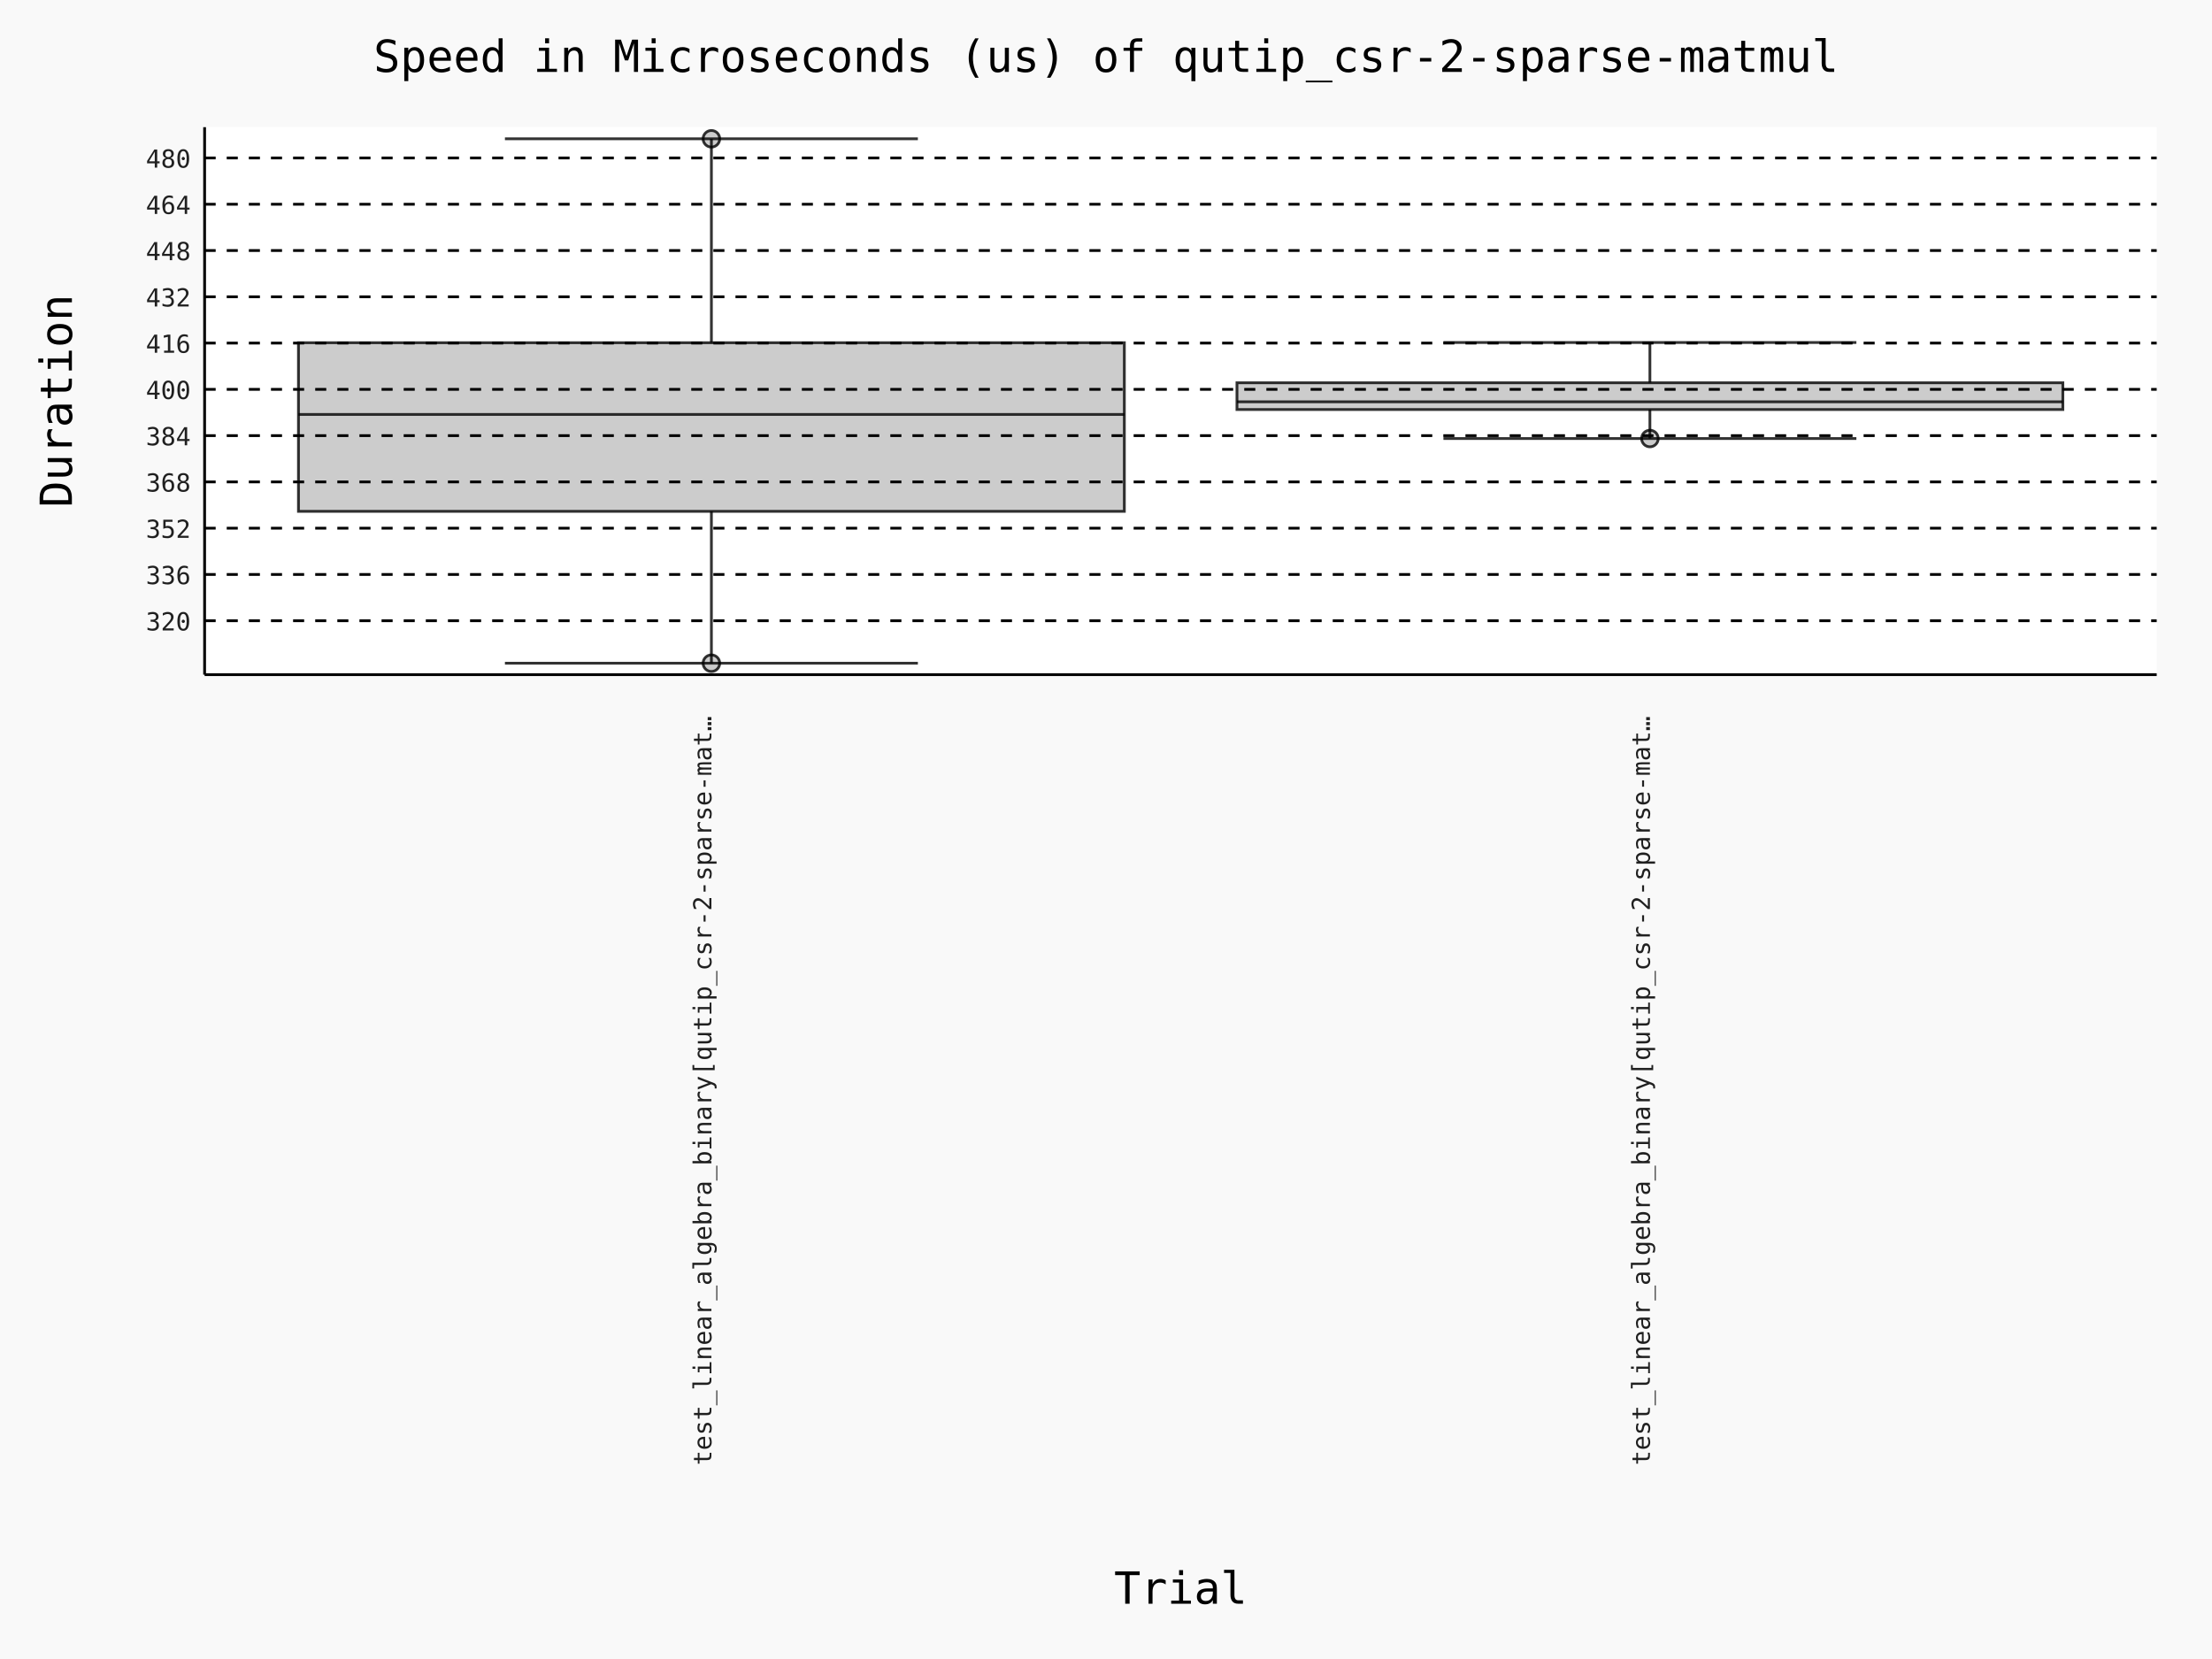
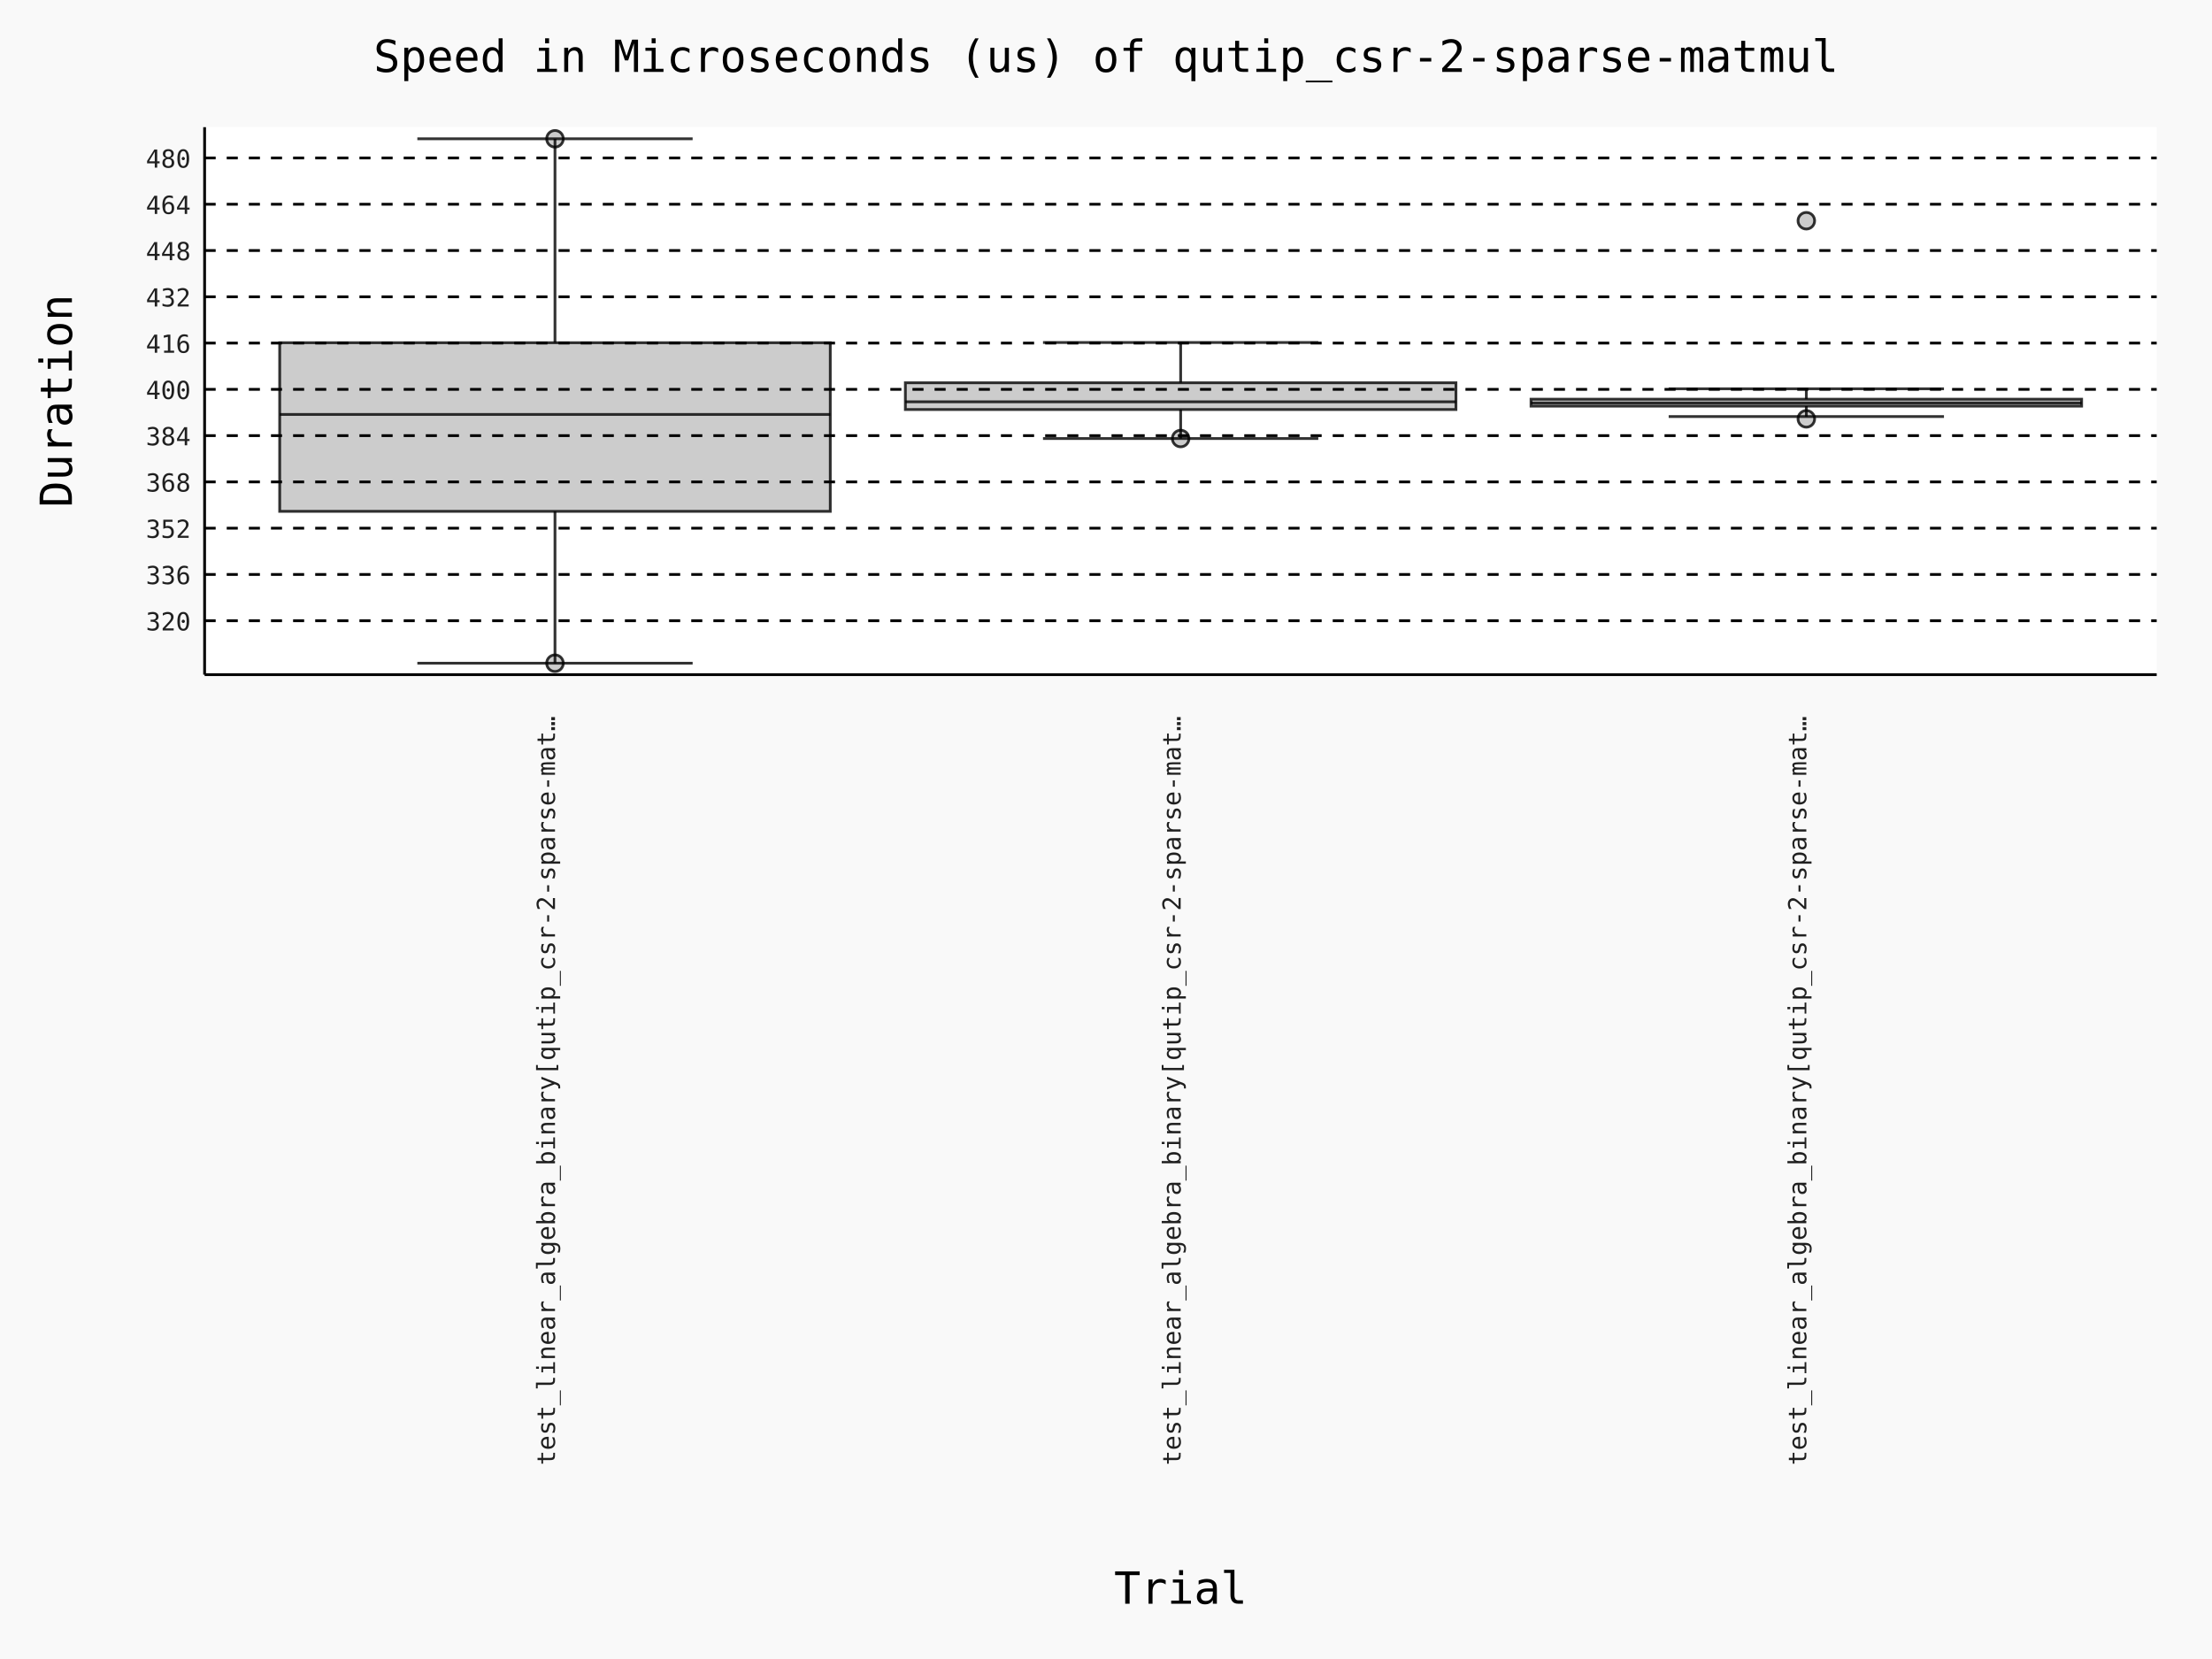
- <svg xmlns="http://www.w3.org/2000/svg" id="chart-cb21f14d-ebba-42c8-ab1a-15f5e761a05f" class="pygal-chart" viewBox="0 0 800 600">
+ <svg xmlns="http://www.w3.org/2000/svg" id="chart-565c8616-da48-42f0-be1f-63518b43bbc5" class="pygal-chart" viewBox="0 0 800 600">
  <defs>
-     <style type="text/css">#chart-cb21f14d-ebba-42c8-ab1a-15f5e761a05f{-webkit-user-select:none;-webkit-font-smoothing:antialiased;font-family:Consolas,"Deja Vu Sans Mono","Bitstream Vera Sans Mono","Courier New",monospace}#chart-cb21f14d-ebba-42c8-ab1a-15f5e761a05f .title{font-family:Consolas,"Deja Vu Sans Mono","Bitstream Vera Sans Mono","Courier New",monospace;font-size:16px}#chart-cb21f14d-ebba-42c8-ab1a-15f5e761a05f .legends .legend text{font-family:Consolas,"Deja Vu Sans Mono","Bitstream Vera Sans Mono","Courier New",monospace;font-size:14px}#chart-cb21f14d-ebba-42c8-ab1a-15f5e761a05f .axis text{font-family:Consolas,"Deja Vu Sans Mono","Bitstream Vera Sans Mono","Courier New",monospace;font-size:10px}#chart-cb21f14d-ebba-42c8-ab1a-15f5e761a05f .axis text.major{font-family:Consolas,"Deja Vu Sans Mono","Bitstream Vera Sans Mono","Courier New",monospace;font-size:10px}#chart-cb21f14d-ebba-42c8-ab1a-15f5e761a05f .text-overlay text.value{font-family:Consolas,"Deja Vu Sans Mono","Bitstream Vera Sans Mono","Courier New",monospace;font-size:16px}#chart-cb21f14d-ebba-42c8-ab1a-15f5e761a05f .text-overlay text.label{font-family:Consolas,"Deja Vu Sans Mono","Bitstream Vera Sans Mono","Courier New",monospace;font-size:10px}#chart-cb21f14d-ebba-42c8-ab1a-15f5e761a05f .tooltip{font-family:Consolas,"Deja Vu Sans Mono","Bitstream Vera Sans Mono","Courier New",monospace;font-size:14px}#chart-cb21f14d-ebba-42c8-ab1a-15f5e761a05f text.no_data{font-family:Consolas,"Deja Vu Sans Mono","Bitstream Vera Sans Mono","Courier New",monospace;font-size:64px}
- #chart-cb21f14d-ebba-42c8-ab1a-15f5e761a05f{background-color:rgba(249,249,249,1)}#chart-cb21f14d-ebba-42c8-ab1a-15f5e761a05f path,#chart-cb21f14d-ebba-42c8-ab1a-15f5e761a05f line,#chart-cb21f14d-ebba-42c8-ab1a-15f5e761a05f rect,#chart-cb21f14d-ebba-42c8-ab1a-15f5e761a05f circle{-webkit-transition:150ms;-moz-transition:150ms;transition:150ms}#chart-cb21f14d-ebba-42c8-ab1a-15f5e761a05f .graph &gt; .background{fill:rgba(249,249,249,1)}#chart-cb21f14d-ebba-42c8-ab1a-15f5e761a05f .plot &gt; .background{fill:rgba(255,255,255,1)}#chart-cb21f14d-ebba-42c8-ab1a-15f5e761a05f .graph{fill:rgba(0,0,0,.87)}#chart-cb21f14d-ebba-42c8-ab1a-15f5e761a05f text.no_data{fill:rgba(0,0,0,1)}#chart-cb21f14d-ebba-42c8-ab1a-15f5e761a05f .title{fill:rgba(0,0,0,1)}#chart-cb21f14d-ebba-42c8-ab1a-15f5e761a05f .legends .legend text{fill:rgba(0,0,0,.87)}#chart-cb21f14d-ebba-42c8-ab1a-15f5e761a05f .legends .legend:hover text{fill:rgba(0,0,0,1)}#chart-cb21f14d-ebba-42c8-ab1a-15f5e761a05f .axis .line{stroke:rgba(0,0,0,1)}#chart-cb21f14d-ebba-42c8-ab1a-15f5e761a05f .axis .guide.line{stroke:rgba(0,0,0,.54)}#chart-cb21f14d-ebba-42c8-ab1a-15f5e761a05f .axis .major.line{stroke:rgba(0,0,0,.87)}#chart-cb21f14d-ebba-42c8-ab1a-15f5e761a05f .axis text.major{fill:rgba(0,0,0,1)}#chart-cb21f14d-ebba-42c8-ab1a-15f5e761a05f .axis.y .guides:hover .guide.line,#chart-cb21f14d-ebba-42c8-ab1a-15f5e761a05f .line-graph .axis.x .guides:hover .guide.line,#chart-cb21f14d-ebba-42c8-ab1a-15f5e761a05f .stackedline-graph .axis.x .guides:hover .guide.line,#chart-cb21f14d-ebba-42c8-ab1a-15f5e761a05f .xy-graph .axis.x .guides:hover .guide.line{stroke:rgba(0,0,0,1)}#chart-cb21f14d-ebba-42c8-ab1a-15f5e761a05f .axis .guides:hover text{fill:rgba(0,0,0,1)}#chart-cb21f14d-ebba-42c8-ab1a-15f5e761a05f .reactive{fill-opacity:.7;stroke-opacity:.8;stroke-width:1}#chart-cb21f14d-ebba-42c8-ab1a-15f5e761a05f .ci{stroke:rgba(0,0,0,.87)}#chart-cb21f14d-ebba-42c8-ab1a-15f5e761a05f .reactive.active,#chart-cb21f14d-ebba-42c8-ab1a-15f5e761a05f .active .reactive{fill-opacity:.8;stroke-opacity:.9;stroke-width:4}#chart-cb21f14d-ebba-42c8-ab1a-15f5e761a05f .ci .reactive.active{stroke-width:1.5}#chart-cb21f14d-ebba-42c8-ab1a-15f5e761a05f .series text{fill:rgba(0,0,0,1)}#chart-cb21f14d-ebba-42c8-ab1a-15f5e761a05f .tooltip rect{fill:rgba(255,255,255,1);stroke:rgba(0,0,0,1);-webkit-transition:opacity 150ms;-moz-transition:opacity 150ms;transition:opacity 150ms}#chart-cb21f14d-ebba-42c8-ab1a-15f5e761a05f .tooltip .label{fill:rgba(0,0,0,.87)}#chart-cb21f14d-ebba-42c8-ab1a-15f5e761a05f .tooltip .label{fill:rgba(0,0,0,.87)}#chart-cb21f14d-ebba-42c8-ab1a-15f5e761a05f .tooltip .legend{font-size:.8em;fill:rgba(0,0,0,.54)}#chart-cb21f14d-ebba-42c8-ab1a-15f5e761a05f .tooltip .x_label{font-size:.6em;fill:rgba(0,0,0,1)}#chart-cb21f14d-ebba-42c8-ab1a-15f5e761a05f .tooltip .xlink{font-size:.5em;text-decoration:underline}#chart-cb21f14d-ebba-42c8-ab1a-15f5e761a05f .tooltip .value{font-size:1.5em}#chart-cb21f14d-ebba-42c8-ab1a-15f5e761a05f .bound{font-size:.5em}#chart-cb21f14d-ebba-42c8-ab1a-15f5e761a05f .max-value{font-size:.75em;fill:rgba(0,0,0,.54)}#chart-cb21f14d-ebba-42c8-ab1a-15f5e761a05f .map-element{fill:rgba(255,255,255,1);stroke:rgba(0,0,0,.54) !important}#chart-cb21f14d-ebba-42c8-ab1a-15f5e761a05f .map-element .reactive{fill-opacity:inherit;stroke-opacity:inherit}#chart-cb21f14d-ebba-42c8-ab1a-15f5e761a05f .color-0,#chart-cb21f14d-ebba-42c8-ab1a-15f5e761a05f .color-0 a:visited{stroke:#000000;fill:#000000}#chart-cb21f14d-ebba-42c8-ab1a-15f5e761a05f .color-1,#chart-cb21f14d-ebba-42c8-ab1a-15f5e761a05f .color-1 a:visited{stroke:#000000;fill:#000000}#chart-cb21f14d-ebba-42c8-ab1a-15f5e761a05f .text-overlay .color-0 text{fill:white}#chart-cb21f14d-ebba-42c8-ab1a-15f5e761a05f .text-overlay .color-1 text{fill:white}
- #chart-cb21f14d-ebba-42c8-ab1a-15f5e761a05f text.no_data{text-anchor:middle}#chart-cb21f14d-ebba-42c8-ab1a-15f5e761a05f .guide.line{fill:none}#chart-cb21f14d-ebba-42c8-ab1a-15f5e761a05f .centered{text-anchor:middle}#chart-cb21f14d-ebba-42c8-ab1a-15f5e761a05f .title{text-anchor:middle}#chart-cb21f14d-ebba-42c8-ab1a-15f5e761a05f .legends .legend text{fill-opacity:1}#chart-cb21f14d-ebba-42c8-ab1a-15f5e761a05f .axis.x text{text-anchor:middle}#chart-cb21f14d-ebba-42c8-ab1a-15f5e761a05f .axis.x:not(.web) text[transform]{text-anchor:start}#chart-cb21f14d-ebba-42c8-ab1a-15f5e761a05f .axis.x:not(.web) text[transform].backwards{text-anchor:end}#chart-cb21f14d-ebba-42c8-ab1a-15f5e761a05f .axis.y text{text-anchor:end}#chart-cb21f14d-ebba-42c8-ab1a-15f5e761a05f .axis.y text[transform].backwards{text-anchor:start}#chart-cb21f14d-ebba-42c8-ab1a-15f5e761a05f .axis.y2 text{text-anchor:start}#chart-cb21f14d-ebba-42c8-ab1a-15f5e761a05f .axis.y2 text[transform].backwards{text-anchor:end}#chart-cb21f14d-ebba-42c8-ab1a-15f5e761a05f .axis .guide.line{stroke-dasharray:4,4;stroke:black}#chart-cb21f14d-ebba-42c8-ab1a-15f5e761a05f .axis .major.guide.line{stroke-dasharray:6,6;stroke:black}#chart-cb21f14d-ebba-42c8-ab1a-15f5e761a05f .horizontal .axis.y .guide.line,#chart-cb21f14d-ebba-42c8-ab1a-15f5e761a05f .horizontal .axis.y2 .guide.line,#chart-cb21f14d-ebba-42c8-ab1a-15f5e761a05f .vertical .axis.x .guide.line{opacity:0}#chart-cb21f14d-ebba-42c8-ab1a-15f5e761a05f .horizontal .axis.always_show .guide.line,#chart-cb21f14d-ebba-42c8-ab1a-15f5e761a05f .vertical .axis.always_show .guide.line{opacity:1 !important}#chart-cb21f14d-ebba-42c8-ab1a-15f5e761a05f .axis.y .guides:hover .guide.line,#chart-cb21f14d-ebba-42c8-ab1a-15f5e761a05f .axis.y2 .guides:hover .guide.line,#chart-cb21f14d-ebba-42c8-ab1a-15f5e761a05f .axis.x .guides:hover .guide.line{opacity:1}#chart-cb21f14d-ebba-42c8-ab1a-15f5e761a05f .axis .guides:hover text{opacity:1}#chart-cb21f14d-ebba-42c8-ab1a-15f5e761a05f .nofill{fill:none}#chart-cb21f14d-ebba-42c8-ab1a-15f5e761a05f .subtle-fill{fill-opacity:.2}#chart-cb21f14d-ebba-42c8-ab1a-15f5e761a05f .dot{stroke-width:1px;fill-opacity:1;stroke-opacity:1}#chart-cb21f14d-ebba-42c8-ab1a-15f5e761a05f .dot.active{stroke-width:5px}#chart-cb21f14d-ebba-42c8-ab1a-15f5e761a05f .dot.negative{fill:transparent}#chart-cb21f14d-ebba-42c8-ab1a-15f5e761a05f text,#chart-cb21f14d-ebba-42c8-ab1a-15f5e761a05f tspan{stroke:none !important}#chart-cb21f14d-ebba-42c8-ab1a-15f5e761a05f .series text.active{opacity:1}#chart-cb21f14d-ebba-42c8-ab1a-15f5e761a05f .tooltip rect{fill-opacity:.95;stroke-width:.5}#chart-cb21f14d-ebba-42c8-ab1a-15f5e761a05f .tooltip text{fill-opacity:1}#chart-cb21f14d-ebba-42c8-ab1a-15f5e761a05f .showable{visibility:hidden}#chart-cb21f14d-ebba-42c8-ab1a-15f5e761a05f .showable.shown{visibility:visible}#chart-cb21f14d-ebba-42c8-ab1a-15f5e761a05f .gauge-background{fill:rgba(229,229,229,1);stroke:none}#chart-cb21f14d-ebba-42c8-ab1a-15f5e761a05f .bg-lines{stroke:rgba(249,249,249,1);stroke-width:2px}
+     <style type="text/css">#chart-565c8616-da48-42f0-be1f-63518b43bbc5{-webkit-user-select:none;-webkit-font-smoothing:antialiased;font-family:Consolas,"Deja Vu Sans Mono","Bitstream Vera Sans Mono","Courier New",monospace}#chart-565c8616-da48-42f0-be1f-63518b43bbc5 .title{font-family:Consolas,"Deja Vu Sans Mono","Bitstream Vera Sans Mono","Courier New",monospace;font-size:16px}#chart-565c8616-da48-42f0-be1f-63518b43bbc5 .legends .legend text{font-family:Consolas,"Deja Vu Sans Mono","Bitstream Vera Sans Mono","Courier New",monospace;font-size:14px}#chart-565c8616-da48-42f0-be1f-63518b43bbc5 .axis text{font-family:Consolas,"Deja Vu Sans Mono","Bitstream Vera Sans Mono","Courier New",monospace;font-size:10px}#chart-565c8616-da48-42f0-be1f-63518b43bbc5 .axis text.major{font-family:Consolas,"Deja Vu Sans Mono","Bitstream Vera Sans Mono","Courier New",monospace;font-size:10px}#chart-565c8616-da48-42f0-be1f-63518b43bbc5 .text-overlay text.value{font-family:Consolas,"Deja Vu Sans Mono","Bitstream Vera Sans Mono","Courier New",monospace;font-size:16px}#chart-565c8616-da48-42f0-be1f-63518b43bbc5 .text-overlay text.label{font-family:Consolas,"Deja Vu Sans Mono","Bitstream Vera Sans Mono","Courier New",monospace;font-size:10px}#chart-565c8616-da48-42f0-be1f-63518b43bbc5 .tooltip{font-family:Consolas,"Deja Vu Sans Mono","Bitstream Vera Sans Mono","Courier New",monospace;font-size:14px}#chart-565c8616-da48-42f0-be1f-63518b43bbc5 text.no_data{font-family:Consolas,"Deja Vu Sans Mono","Bitstream Vera Sans Mono","Courier New",monospace;font-size:64px}
+ #chart-565c8616-da48-42f0-be1f-63518b43bbc5{background-color:rgba(249,249,249,1)}#chart-565c8616-da48-42f0-be1f-63518b43bbc5 path,#chart-565c8616-da48-42f0-be1f-63518b43bbc5 line,#chart-565c8616-da48-42f0-be1f-63518b43bbc5 rect,#chart-565c8616-da48-42f0-be1f-63518b43bbc5 circle{-webkit-transition:150ms;-moz-transition:150ms;transition:150ms}#chart-565c8616-da48-42f0-be1f-63518b43bbc5 .graph &gt; .background{fill:rgba(249,249,249,1)}#chart-565c8616-da48-42f0-be1f-63518b43bbc5 .plot &gt; .background{fill:rgba(255,255,255,1)}#chart-565c8616-da48-42f0-be1f-63518b43bbc5 .graph{fill:rgba(0,0,0,.87)}#chart-565c8616-da48-42f0-be1f-63518b43bbc5 text.no_data{fill:rgba(0,0,0,1)}#chart-565c8616-da48-42f0-be1f-63518b43bbc5 .title{fill:rgba(0,0,0,1)}#chart-565c8616-da48-42f0-be1f-63518b43bbc5 .legends .legend text{fill:rgba(0,0,0,.87)}#chart-565c8616-da48-42f0-be1f-63518b43bbc5 .legends .legend:hover text{fill:rgba(0,0,0,1)}#chart-565c8616-da48-42f0-be1f-63518b43bbc5 .axis .line{stroke:rgba(0,0,0,1)}#chart-565c8616-da48-42f0-be1f-63518b43bbc5 .axis .guide.line{stroke:rgba(0,0,0,.54)}#chart-565c8616-da48-42f0-be1f-63518b43bbc5 .axis .major.line{stroke:rgba(0,0,0,.87)}#chart-565c8616-da48-42f0-be1f-63518b43bbc5 .axis text.major{fill:rgba(0,0,0,1)}#chart-565c8616-da48-42f0-be1f-63518b43bbc5 .axis.y .guides:hover .guide.line,#chart-565c8616-da48-42f0-be1f-63518b43bbc5 .line-graph .axis.x .guides:hover .guide.line,#chart-565c8616-da48-42f0-be1f-63518b43bbc5 .stackedline-graph .axis.x .guides:hover .guide.line,#chart-565c8616-da48-42f0-be1f-63518b43bbc5 .xy-graph .axis.x .guides:hover .guide.line{stroke:rgba(0,0,0,1)}#chart-565c8616-da48-42f0-be1f-63518b43bbc5 .axis .guides:hover text{fill:rgba(0,0,0,1)}#chart-565c8616-da48-42f0-be1f-63518b43bbc5 .reactive{fill-opacity:.7;stroke-opacity:.8;stroke-width:1}#chart-565c8616-da48-42f0-be1f-63518b43bbc5 .ci{stroke:rgba(0,0,0,.87)}#chart-565c8616-da48-42f0-be1f-63518b43bbc5 .reactive.active,#chart-565c8616-da48-42f0-be1f-63518b43bbc5 .active .reactive{fill-opacity:.8;stroke-opacity:.9;stroke-width:4}#chart-565c8616-da48-42f0-be1f-63518b43bbc5 .ci .reactive.active{stroke-width:1.5}#chart-565c8616-da48-42f0-be1f-63518b43bbc5 .series text{fill:rgba(0,0,0,1)}#chart-565c8616-da48-42f0-be1f-63518b43bbc5 .tooltip rect{fill:rgba(255,255,255,1);stroke:rgba(0,0,0,1);-webkit-transition:opacity 150ms;-moz-transition:opacity 150ms;transition:opacity 150ms}#chart-565c8616-da48-42f0-be1f-63518b43bbc5 .tooltip .label{fill:rgba(0,0,0,.87)}#chart-565c8616-da48-42f0-be1f-63518b43bbc5 .tooltip .label{fill:rgba(0,0,0,.87)}#chart-565c8616-da48-42f0-be1f-63518b43bbc5 .tooltip .legend{font-size:.8em;fill:rgba(0,0,0,.54)}#chart-565c8616-da48-42f0-be1f-63518b43bbc5 .tooltip .x_label{font-size:.6em;fill:rgba(0,0,0,1)}#chart-565c8616-da48-42f0-be1f-63518b43bbc5 .tooltip .xlink{font-size:.5em;text-decoration:underline}#chart-565c8616-da48-42f0-be1f-63518b43bbc5 .tooltip .value{font-size:1.5em}#chart-565c8616-da48-42f0-be1f-63518b43bbc5 .bound{font-size:.5em}#chart-565c8616-da48-42f0-be1f-63518b43bbc5 .max-value{font-size:.75em;fill:rgba(0,0,0,.54)}#chart-565c8616-da48-42f0-be1f-63518b43bbc5 .map-element{fill:rgba(255,255,255,1);stroke:rgba(0,0,0,.54) !important}#chart-565c8616-da48-42f0-be1f-63518b43bbc5 .map-element .reactive{fill-opacity:inherit;stroke-opacity:inherit}#chart-565c8616-da48-42f0-be1f-63518b43bbc5 .color-0,#chart-565c8616-da48-42f0-be1f-63518b43bbc5 .color-0 a:visited{stroke:#000000;fill:#000000}#chart-565c8616-da48-42f0-be1f-63518b43bbc5 .color-1,#chart-565c8616-da48-42f0-be1f-63518b43bbc5 .color-1 a:visited{stroke:#000000;fill:#000000}#chart-565c8616-da48-42f0-be1f-63518b43bbc5 .color-2,#chart-565c8616-da48-42f0-be1f-63518b43bbc5 .color-2 a:visited{stroke:#000000;fill:#000000}#chart-565c8616-da48-42f0-be1f-63518b43bbc5 .text-overlay .color-0 text{fill:white}#chart-565c8616-da48-42f0-be1f-63518b43bbc5 .text-overlay .color-1 text{fill:white}#chart-565c8616-da48-42f0-be1f-63518b43bbc5 .text-overlay .color-2 text{fill:white}
+ #chart-565c8616-da48-42f0-be1f-63518b43bbc5 text.no_data{text-anchor:middle}#chart-565c8616-da48-42f0-be1f-63518b43bbc5 .guide.line{fill:none}#chart-565c8616-da48-42f0-be1f-63518b43bbc5 .centered{text-anchor:middle}#chart-565c8616-da48-42f0-be1f-63518b43bbc5 .title{text-anchor:middle}#chart-565c8616-da48-42f0-be1f-63518b43bbc5 .legends .legend text{fill-opacity:1}#chart-565c8616-da48-42f0-be1f-63518b43bbc5 .axis.x text{text-anchor:middle}#chart-565c8616-da48-42f0-be1f-63518b43bbc5 .axis.x:not(.web) text[transform]{text-anchor:start}#chart-565c8616-da48-42f0-be1f-63518b43bbc5 .axis.x:not(.web) text[transform].backwards{text-anchor:end}#chart-565c8616-da48-42f0-be1f-63518b43bbc5 .axis.y text{text-anchor:end}#chart-565c8616-da48-42f0-be1f-63518b43bbc5 .axis.y text[transform].backwards{text-anchor:start}#chart-565c8616-da48-42f0-be1f-63518b43bbc5 .axis.y2 text{text-anchor:start}#chart-565c8616-da48-42f0-be1f-63518b43bbc5 .axis.y2 text[transform].backwards{text-anchor:end}#chart-565c8616-da48-42f0-be1f-63518b43bbc5 .axis .guide.line{stroke-dasharray:4,4;stroke:black}#chart-565c8616-da48-42f0-be1f-63518b43bbc5 .axis .major.guide.line{stroke-dasharray:6,6;stroke:black}#chart-565c8616-da48-42f0-be1f-63518b43bbc5 .horizontal .axis.y .guide.line,#chart-565c8616-da48-42f0-be1f-63518b43bbc5 .horizontal .axis.y2 .guide.line,#chart-565c8616-da48-42f0-be1f-63518b43bbc5 .vertical .axis.x .guide.line{opacity:0}#chart-565c8616-da48-42f0-be1f-63518b43bbc5 .horizontal .axis.always_show .guide.line,#chart-565c8616-da48-42f0-be1f-63518b43bbc5 .vertical .axis.always_show .guide.line{opacity:1 !important}#chart-565c8616-da48-42f0-be1f-63518b43bbc5 .axis.y .guides:hover .guide.line,#chart-565c8616-da48-42f0-be1f-63518b43bbc5 .axis.y2 .guides:hover .guide.line,#chart-565c8616-da48-42f0-be1f-63518b43bbc5 .axis.x .guides:hover .guide.line{opacity:1}#chart-565c8616-da48-42f0-be1f-63518b43bbc5 .axis .guides:hover text{opacity:1}#chart-565c8616-da48-42f0-be1f-63518b43bbc5 .nofill{fill:none}#chart-565c8616-da48-42f0-be1f-63518b43bbc5 .subtle-fill{fill-opacity:.2}#chart-565c8616-da48-42f0-be1f-63518b43bbc5 .dot{stroke-width:1px;fill-opacity:1;stroke-opacity:1}#chart-565c8616-da48-42f0-be1f-63518b43bbc5 .dot.active{stroke-width:5px}#chart-565c8616-da48-42f0-be1f-63518b43bbc5 .dot.negative{fill:transparent}#chart-565c8616-da48-42f0-be1f-63518b43bbc5 text,#chart-565c8616-da48-42f0-be1f-63518b43bbc5 tspan{stroke:none !important}#chart-565c8616-da48-42f0-be1f-63518b43bbc5 .series text.active{opacity:1}#chart-565c8616-da48-42f0-be1f-63518b43bbc5 .tooltip rect{fill-opacity:.95;stroke-width:.5}#chart-565c8616-da48-42f0-be1f-63518b43bbc5 .tooltip text{fill-opacity:1}#chart-565c8616-da48-42f0-be1f-63518b43bbc5 .showable{visibility:hidden}#chart-565c8616-da48-42f0-be1f-63518b43bbc5 .showable.shown{visibility:visible}#chart-565c8616-da48-42f0-be1f-63518b43bbc5 .gauge-background{fill:rgba(229,229,229,1);stroke:none}#chart-565c8616-da48-42f0-be1f-63518b43bbc5 .bg-lines{stroke:rgba(249,249,249,1);stroke-width:2px}
.tooltip .value{font-size:1em !important}.axis text{font-size:9px !important}</style>
  </defs>
  <g class="graph custombox-graph vertical">
    <rect x="0" y="0" width="800" height="600" class="background" />
    <g transform="translate(74, 46)" class="plot">
      <rect x="0" y="0" width="706.0" height="198.0" class="background" />
      <g class="axis y always_show">
        <path d="M0 198 h706" class="line" />
        <g class="guides">
          <path d="M0 178.501 h706" class="guide line" />
          <text x="-5" y="182.001" class="">320</text>
        </g>
        <g class="guides">
          <path d="M0 161.764 h706" class="guide line" />
          <text x="-5" y="165.264" class="">336</text>
        </g>
        <g class="guides">
          <path d="M0 145.027 h706" class="guide line" />
          <text x="-5" y="148.527" class="">352</text>
        </g>
        <g class="guides">
          <path d="M0 128.29 h706" class="guide line" />
          <text x="-5" y="131.79" class="">368</text>
        </g>
        <g class="guides">
          <path d="M0 111.553 h706" class="guide line" />
          <text x="-5" y="115.053" class="">384</text>
        </g>
        <g class="guides">
          <path d="M0 94.816 h706" class="guide line" />
          <text x="-5" y="98.316" class="">400</text>
        </g>
        <g class="guides">
          <path d="M0 78.079 h706" class="guide line" />
          <text x="-5" y="81.579" class="">416</text>
        </g>
        <g class="guides">
          <path d="M0 61.342 h706" class="guide line" />
          <text x="-5" y="64.842" class="">432</text>
        </g>
        <g class="guides">
          <path d="M0 44.604 h706" class="guide line" />
          <text x="-5" y="48.104" class="">448</text>
        </g>
        <g class="guides">
          <path d="M0 27.867 h706" class="guide line" />
          <text x="-5" y="31.367" class="">464</text>
        </g>
        <g class="guides">
          <path d="M0 11.13 h706" class="guide line" />
          <text x="-5" y="14.63" class="">480</text>
        </g>
      </g>
      <g class="axis x">
        <path d="M0 0 v198" class="line" />
        <g class="guides">
-           <path d="M183.288 0 v198" class="guide line" />
-           <text x="183.288" y="213.0" class="backwards" transform="rotate(270 183.2885 213)">test_linear_algebra_binary[qutip_csr-2-sparse-mat…</text>
+           <path d="M126.718 0 v198" class="guide line" />
+           <text x="126.718" y="213.0" class="backwards" transform="rotate(270 126.7179 213)">test_linear_algebra_binary[qutip_csr-2-sparse-mat…</text>
        </g>
        <g class="guides">
-           <path d="M522.712 0 v198" class="guide line" />
-           <text x="522.712" y="213.0" class="backwards" transform="rotate(270 522.7115 213)">test_linear_algebra_binary[qutip_csr-2-sparse-mat…</text>
+           <path d="M353 0 v198" class="guide line" />
+           <text x="353.0" y="213.0" class="backwards" transform="rotate(270 353 213)">test_linear_algebra_binary[qutip_csr-2-sparse-mat…</text>
+         </g>
+         <g class="guides">
+           <path d="M579.282 0 v198" class="guide line" />
+           <text x="579.282" y="213.0" class="backwards" transform="rotate(270 579.2821 213)">test_linear_algebra_binary[qutip_csr-2-sparse-mat…</text>
        </g>
      </g>
      <g class="series serie-0 color-0">
        <g class="boxes">
          <g class="box">
-             <path stroke-width="3" d="M108.615 193.859 L257.962 193.859" class="reactive tooltip-trigger" />
-             <path stroke-width="3" d="M33.942 103.89 L332.635 103.89" class="reactive tooltip-trigger" />
-             <path stroke-width="3" d="M108.615 4.194 L257.962 4.194" class="reactive tooltip-trigger" />
-             <path stroke-width="2" d="M183.288 193.859 L183.288 138.937" class="reactive tooltip-trigger" />
-             <path stroke-width="2" d="M183.288 4.194 L183.288 77.947" class="reactive tooltip-trigger" />
-             <rect x="33.942" y="77.947" height="60.99" width="298.692" class="subtle-fill reactive tooltip-trigger" />
-             <circle cx="183.288" cy="193.859" r="3" class="subtle-fill reactive tooltip-trigger" />
-             <circle cx="183.288" cy="4.194" r="3" class="subtle-fill reactive tooltip-trigger" />
+             <path stroke-width="3" d="M76.936 193.859 L176.5 193.859" class="reactive tooltip-trigger" />
+             <path stroke-width="3" d="M27.154 103.89 L226.282 103.89" class="reactive tooltip-trigger" />
+             <path stroke-width="3" d="M76.936 4.194 L176.5 4.194" class="reactive tooltip-trigger" />
+             <path stroke-width="2" d="M126.718 193.859 L126.718 138.937" class="reactive tooltip-trigger" />
+             <path stroke-width="2" d="M126.718 4.194 L126.718 77.947" class="reactive tooltip-trigger" />
+             <rect x="27.154" y="77.947" height="60.99" width="199.128" class="subtle-fill reactive tooltip-trigger" />
+             <circle cx="126.718" cy="193.859" r="3" class="subtle-fill reactive tooltip-trigger" />
+             <circle cx="126.718" cy="4.194" r="3" class="subtle-fill reactive tooltip-trigger" />
          </g>
        </g>
      </g>
      <g class="series serie-1 color-1">
        <g class="boxes">
          <g class="box">
-             <path stroke-width="3" d="M448.038 112.599 L597.385 112.599" class="reactive tooltip-trigger" />
-             <path stroke-width="3" d="M373.365 99.314 L672.058 99.314" class="reactive tooltip-trigger" />
-             <path stroke-width="3" d="M448.038 77.87 L597.385 77.87" class="reactive tooltip-trigger" />
-             <path stroke-width="2" d="M522.712 112.599 L522.712 102.112" class="reactive tooltip-trigger" />
-             <path stroke-width="2" d="M522.712 77.87 L522.712 92.436" class="reactive tooltip-trigger" />
-             <rect x="373.365" y="92.436" height="9.676" width="298.692" class="subtle-fill reactive tooltip-trigger" />
-             <circle cx="522.712" cy="112.599" r="3" class="subtle-fill reactive tooltip-trigger" />
-             <circle cx="522.712" cy="-1179.923" r="3" class="subtle-fill reactive tooltip-trigger" />
+             <path stroke-width="3" d="M303.218 112.599 L402.782 112.599" class="reactive tooltip-trigger" />
+             <path stroke-width="3" d="M253.436 99.314 L452.564 99.314" class="reactive tooltip-trigger" />
+             <path stroke-width="3" d="M303.218 77.87 L402.782 77.87" class="reactive tooltip-trigger" />
+             <path stroke-width="2" d="M353 112.599 L353 102.112" class="reactive tooltip-trigger" />
+             <path stroke-width="2" d="M353 77.87 L353 92.436" class="reactive tooltip-trigger" />
+             <rect x="253.436" y="92.436" height="9.676" width="199.128" class="subtle-fill reactive tooltip-trigger" />
+             <circle cx="353" cy="112.599" r="3" class="subtle-fill reactive tooltip-trigger" />
+             <circle cx="353" cy="-1179.923" r="3" class="subtle-fill reactive tooltip-trigger" />
+           </g>
+         </g>
+       </g>
+       <g class="series serie-2 color-2">
+         <g class="boxes">
+           <g class="box">
+             <path stroke-width="3" d="M529.5 104.652 L629.064 104.652" class="reactive tooltip-trigger" />
+             <path stroke-width="3" d="M479.718 99.736 L678.846 99.736" class="reactive tooltip-trigger" />
+             <path stroke-width="3" d="M529.5 94.61 L629.064 94.61" class="reactive tooltip-trigger" />
+             <path stroke-width="2" d="M579.282 104.652 L579.282 100.886" class="reactive tooltip-trigger" />
+             <path stroke-width="2" d="M579.282 94.61 L579.282 98.375" class="reactive tooltip-trigger" />
+             <rect x="479.718" y="98.375" height="2.511" width="199.128" class="subtle-fill reactive tooltip-trigger" />
+             <circle cx="579.282" cy="105.488" r="3" class="subtle-fill reactive tooltip-trigger" />
+             <circle cx="579.282" cy="33.834" r="3" class="subtle-fill reactive tooltip-trigger" />
          </g>
        </g>
      </g>
    </g>
    <g class="titles">
      <text x="400.0" y="26" class="title plot_title">Speed in Microseconds (us) of qutip_csr-2-sparse-matmul</text>
      <text x="427.0" y="580.0" class="title">Trial</text>
      <text x="0" y="171.0" class="title" transform="rotate(-90 0 145)">Duration</text>
    </g>
    <g transform="translate(74, 46)" class="plot overlay">
      <g class="series serie-0 color-0" />
      <g class="series serie-1 color-1" />
+       <g class="series serie-2 color-2" />
    </g>
    <g transform="translate(74, 46)" class="plot text-overlay">
      <g class="series serie-0 color-0" />
      <g class="series serie-1 color-1" />
+       <g class="series serie-2 color-2" />
    </g>
    <g transform="translate(74, 46)" class="plot tooltip-overlay">
      <g transform="translate(0 0)" style="opacity: 0" class="tooltip">
        <rect rx="0" ry="0" width="0" height="0" class="tooltip-box" />
        <g class="text" />
      </g>
    </g>
  </g>
</svg>
